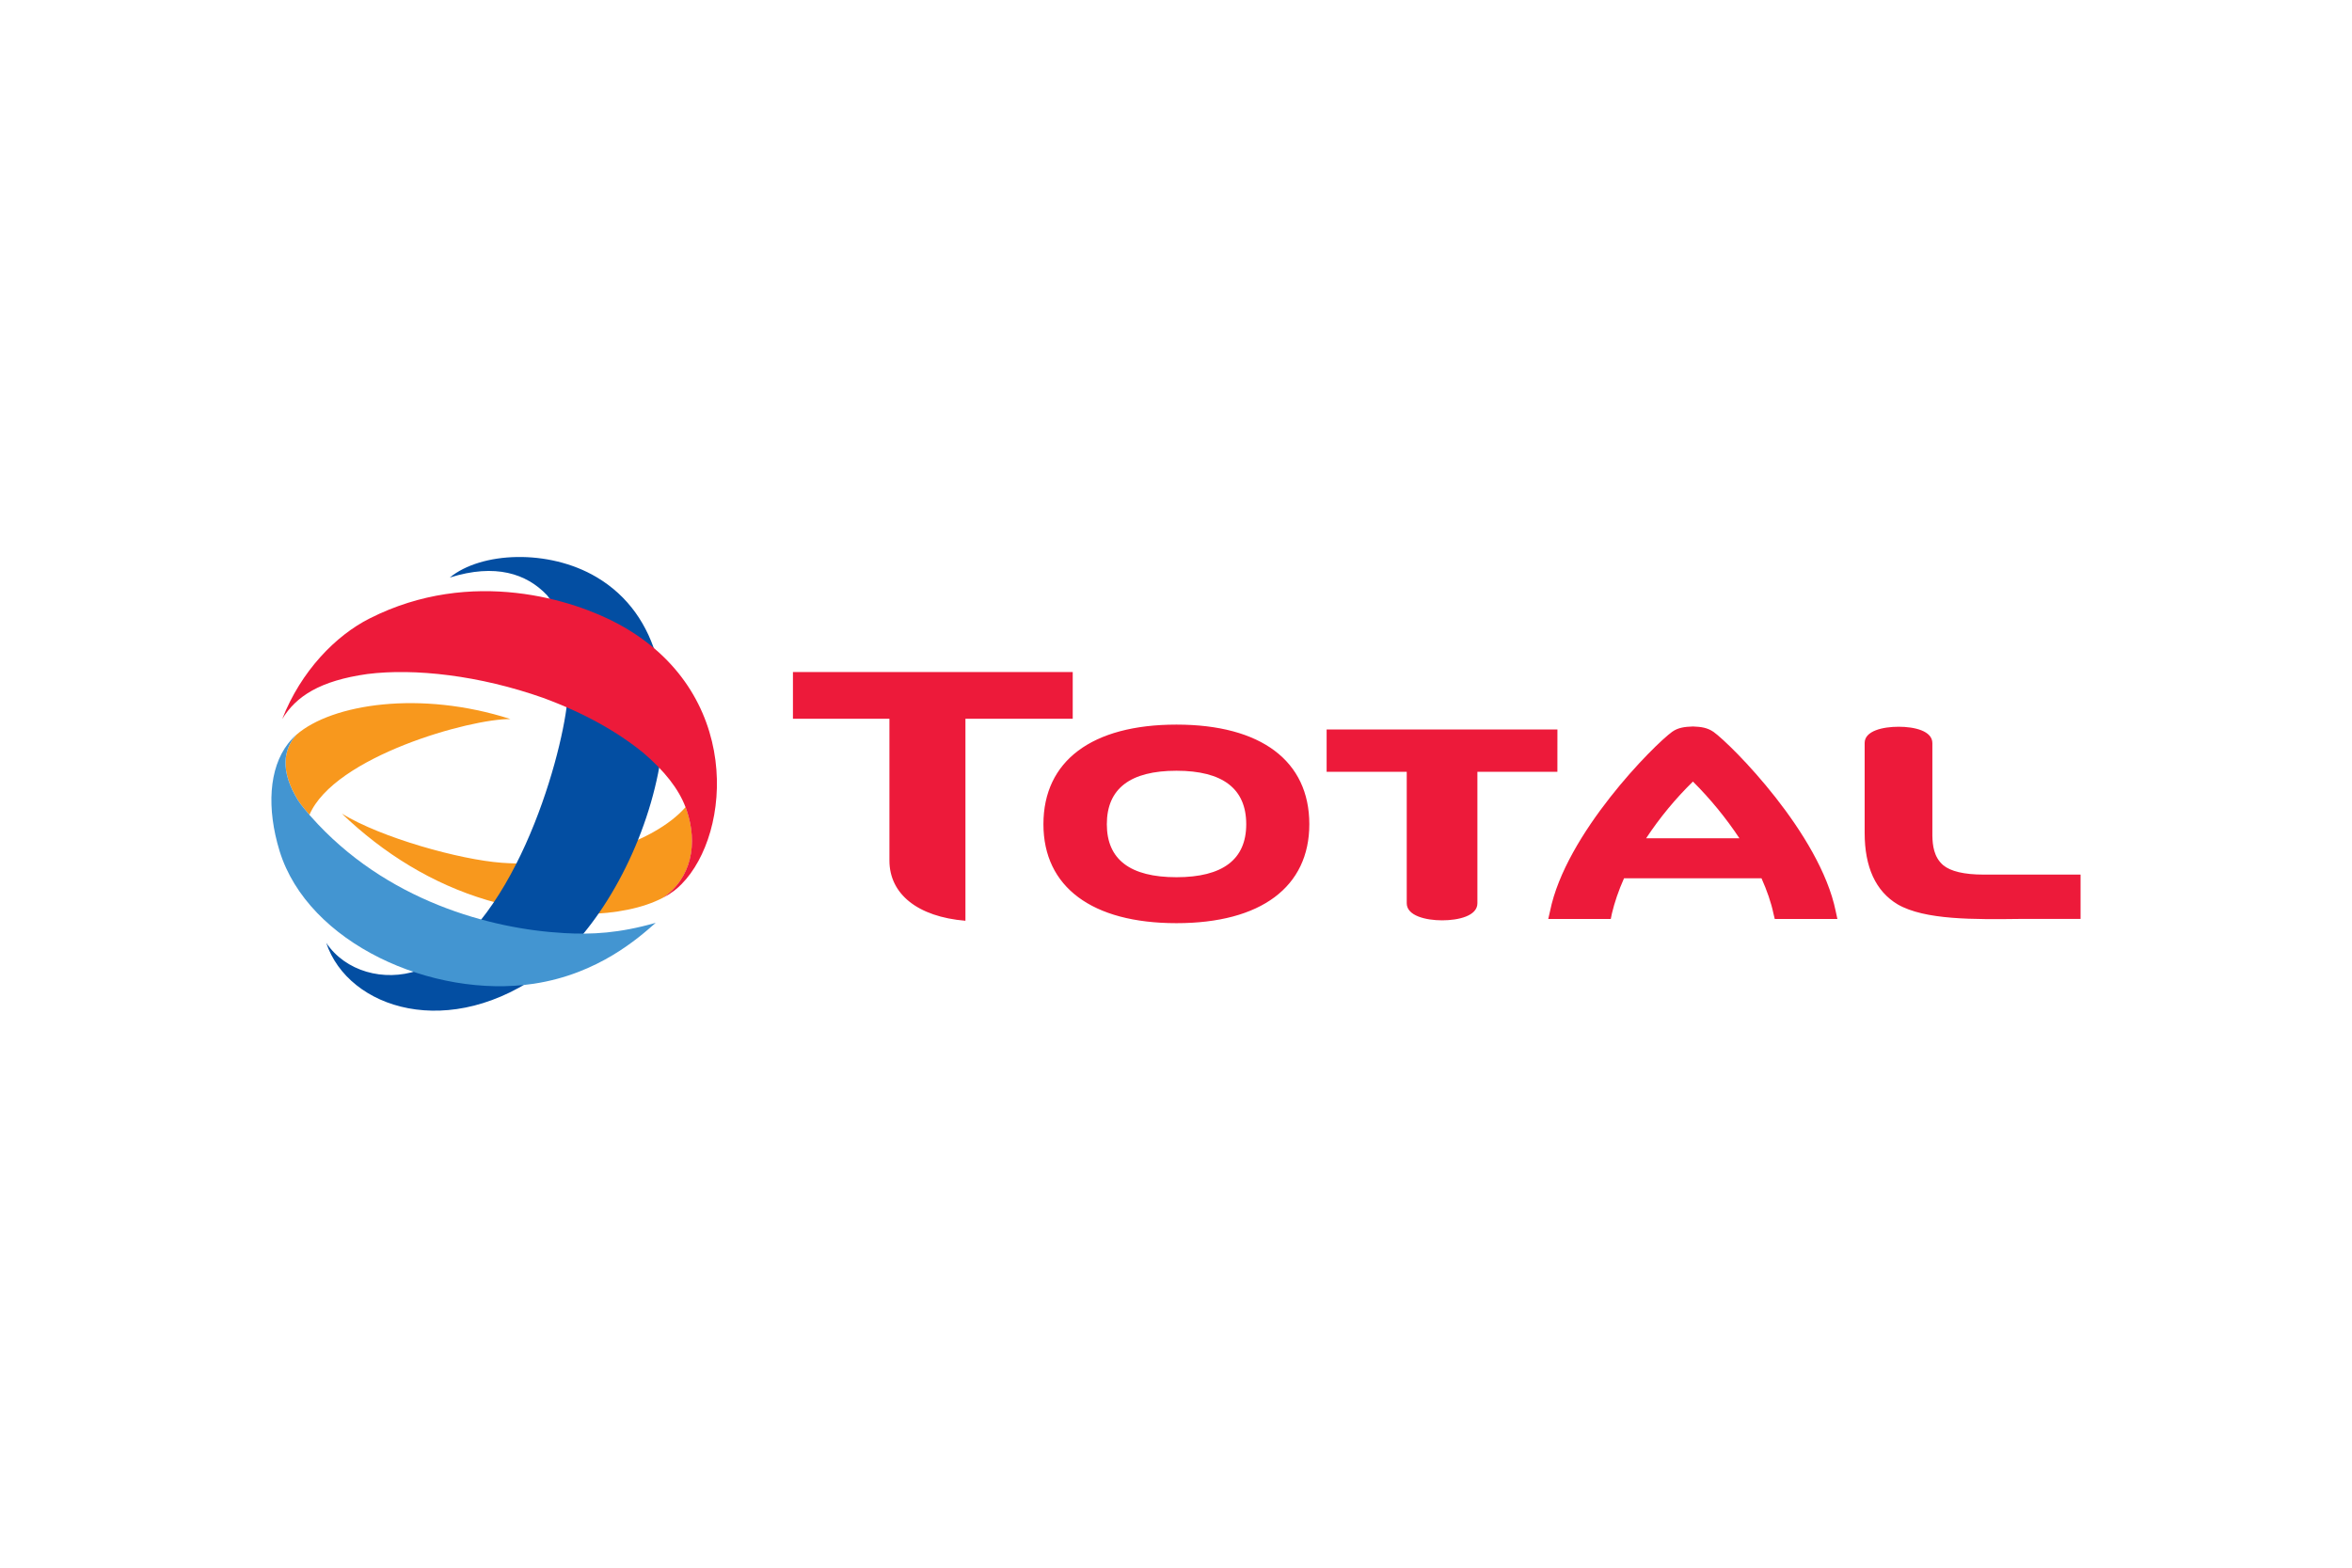
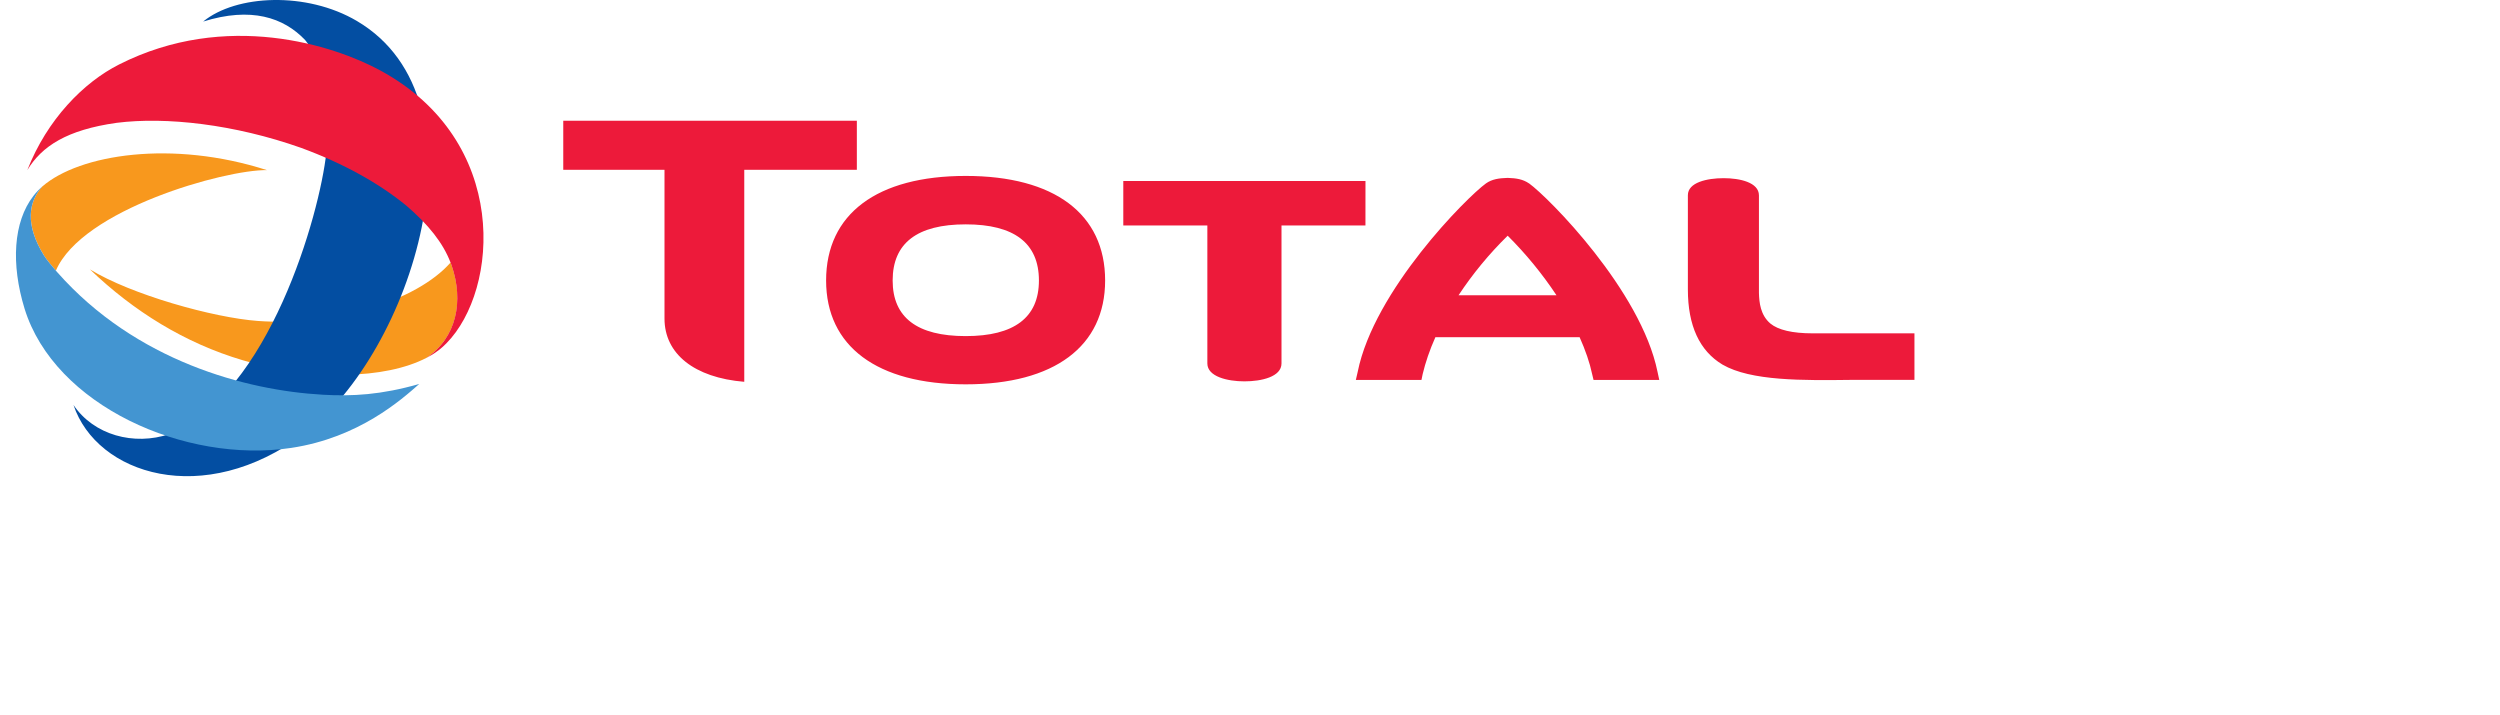
- <svg xmlns="http://www.w3.org/2000/svg" height="800" width="1200" viewBox="-10.143 -4.24 87.908 25.441">
+ <svg xmlns="http://www.w3.org/2000/svg" height="40" width="140" viewBox="0 0 87.908 25.441">
  <path d="M33.829 6.266c-3.162 0-4.973 1.357-4.973 3.724 0 2.342 1.811 3.699 4.973 3.699 3.158 0 4.965-1.357 4.965-3.699 0-2.367-1.807-3.724-4.965-3.724m0 5.705c-1.729 0-2.603-.661-2.603-1.98 0-1.333.874-2 2.603-2 1.725 0 2.607.667 2.607 2 0 1.319-.882 1.98-2.607 1.98M48.067 6.447h-8.626v1.583h2.994v4.915c0 .469.716.638 1.321.638.604 0 1.32-.161 1.32-.638V8.031h2.99m15.932 3.842c-.732 0-1.234-.122-1.51-.35-.356-.303-.398-.753-.407-1.095V6.959c0-.463-.68-.613-1.259-.613-.588 0-1.272.151-1.272.606v3.36c0 1.282.412 2.182 1.233 2.674 1.012.587 2.854.566 4.624.544h2.213v-1.657M29.951 4.301H19.494v1.746h3.606v5.3c0 1.252 1.054 2.104 2.841 2.252V6.047h4.01m23.942.486c-.223-.152-.457-.187-.762-.197-.313.01-.556.044-.773.197-.683.492-3.986 3.81-4.568 6.712l-.066.287h2.337l.043-.208c.098-.41.248-.856.453-1.314h5.137c.205.459.36.904.446 1.314l.05.208h2.341l-.062-.287c-.59-2.902-3.889-6.22-4.574-6.712m-2.513 3.983a12.982 12.982 0 011.75-2.121 13.622 13.622 0 011.738 2.121" fill="#ed1a3a" />
  <path d="M15.519 9.455c-.011-.037-.025-.071-.038-.105-1.213 1.383-4.192 2.28-6.871 2.081-1.578-.117-4.501-.933-5.976-1.837 1.559 1.492 3.381 2.627 5.448 3.238 2.453.73 5.069.68 6.543-.088 1.083-.729 1.328-2.031.895-3.288" fill="#f8981d" />
  <path d="M12.145.748c4.83 2.85 1.956 11.822-1.888 14.704-3.576 2.681-7.383 1.445-8.207-1.028.721 1.071 2.151 1.463 3.421 1.035 3.531-1.414 5.349-7.809 5.585-10.029.157-1.912-.092-3.196-.756-4.004C9.538.623 8.374.233 6.668.768 7.841-.194 10.353-.309 12.145.748" fill="#034ea2" />
  <path d="M14.848 12.617l.058-.037.009-.007c.1-.065.198-.138.289-.222.042-.038.086-.079.128-.123 1.879-1.906 2.278-7.207-2.354-9.718-1.647-.895-5.481-2.146-9.301-.215C2.411 2.932 1.108 4.258.405 6.059c.518-.855 1.415-1.435 3.182-1.684 1.762-.223 4.194.051 6.569.891 1.534.564 2.772 1.263 3.743 2.053.799.685 1.314 1.338 1.58 2.031.014.035.028.069.039.106.432 1.257.187 2.559-.895 3.289a2.949 2.949 0 00.154-.086l.024-.013.047-.028" fill="#ed1a3a" />
  <path d="M1.003 9.109c.089.141.29.381.419.532.931-2.183 6.016-3.6 7.516-3.582-3.37-1.085-6.673-.567-7.999.583-.483.537-.633 1.343.065 2.466" fill="#f8981d" />
  <path d="M10.921 14.058c-2.709-.151-6.651-1.194-9.445-4.357l-.053-.06c-.13-.151-.331-.391-.419-.532C.305 7.986.455 7.18.938 6.643H.937a2.402 2.402 0 00-.315.336c-.717.924-.802 2.424-.315 4.014 1.065 3.453 5.721 5.53 9.5 4.96 2.415-.364 3.928-1.723 4.558-2.277-1.368.39-2.378.443-3.444.383" fill="#4395d1" />
</svg>
